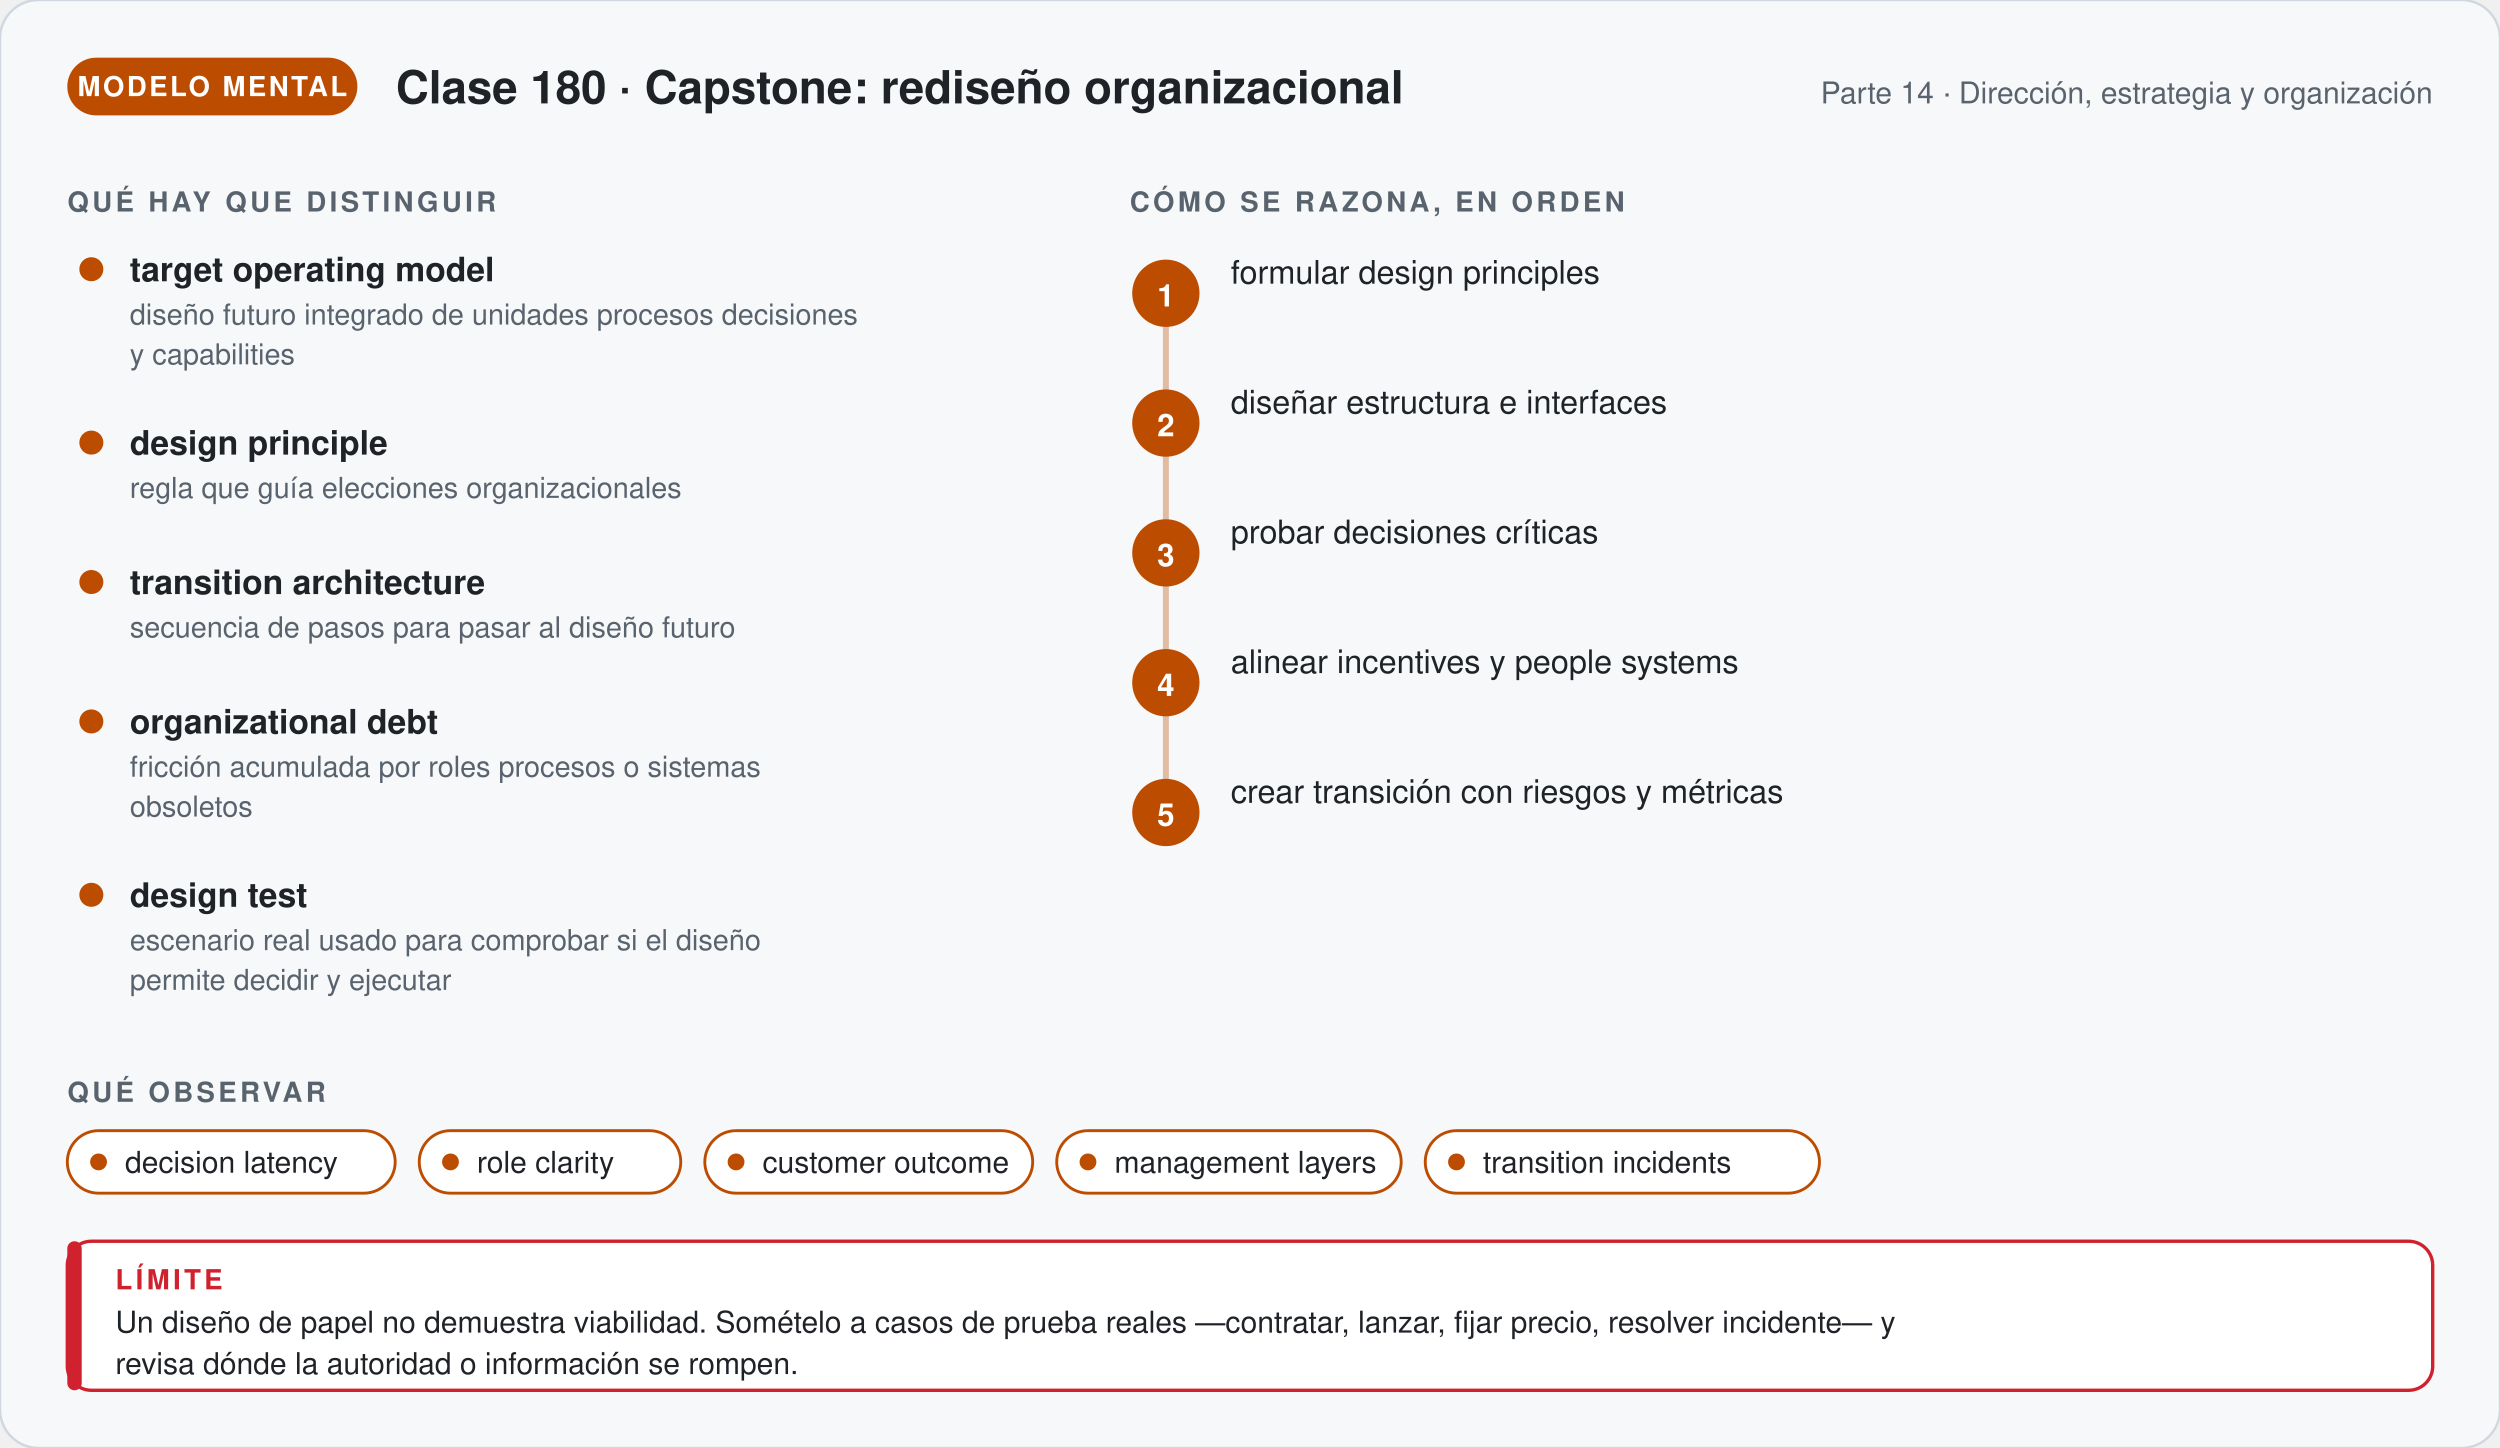
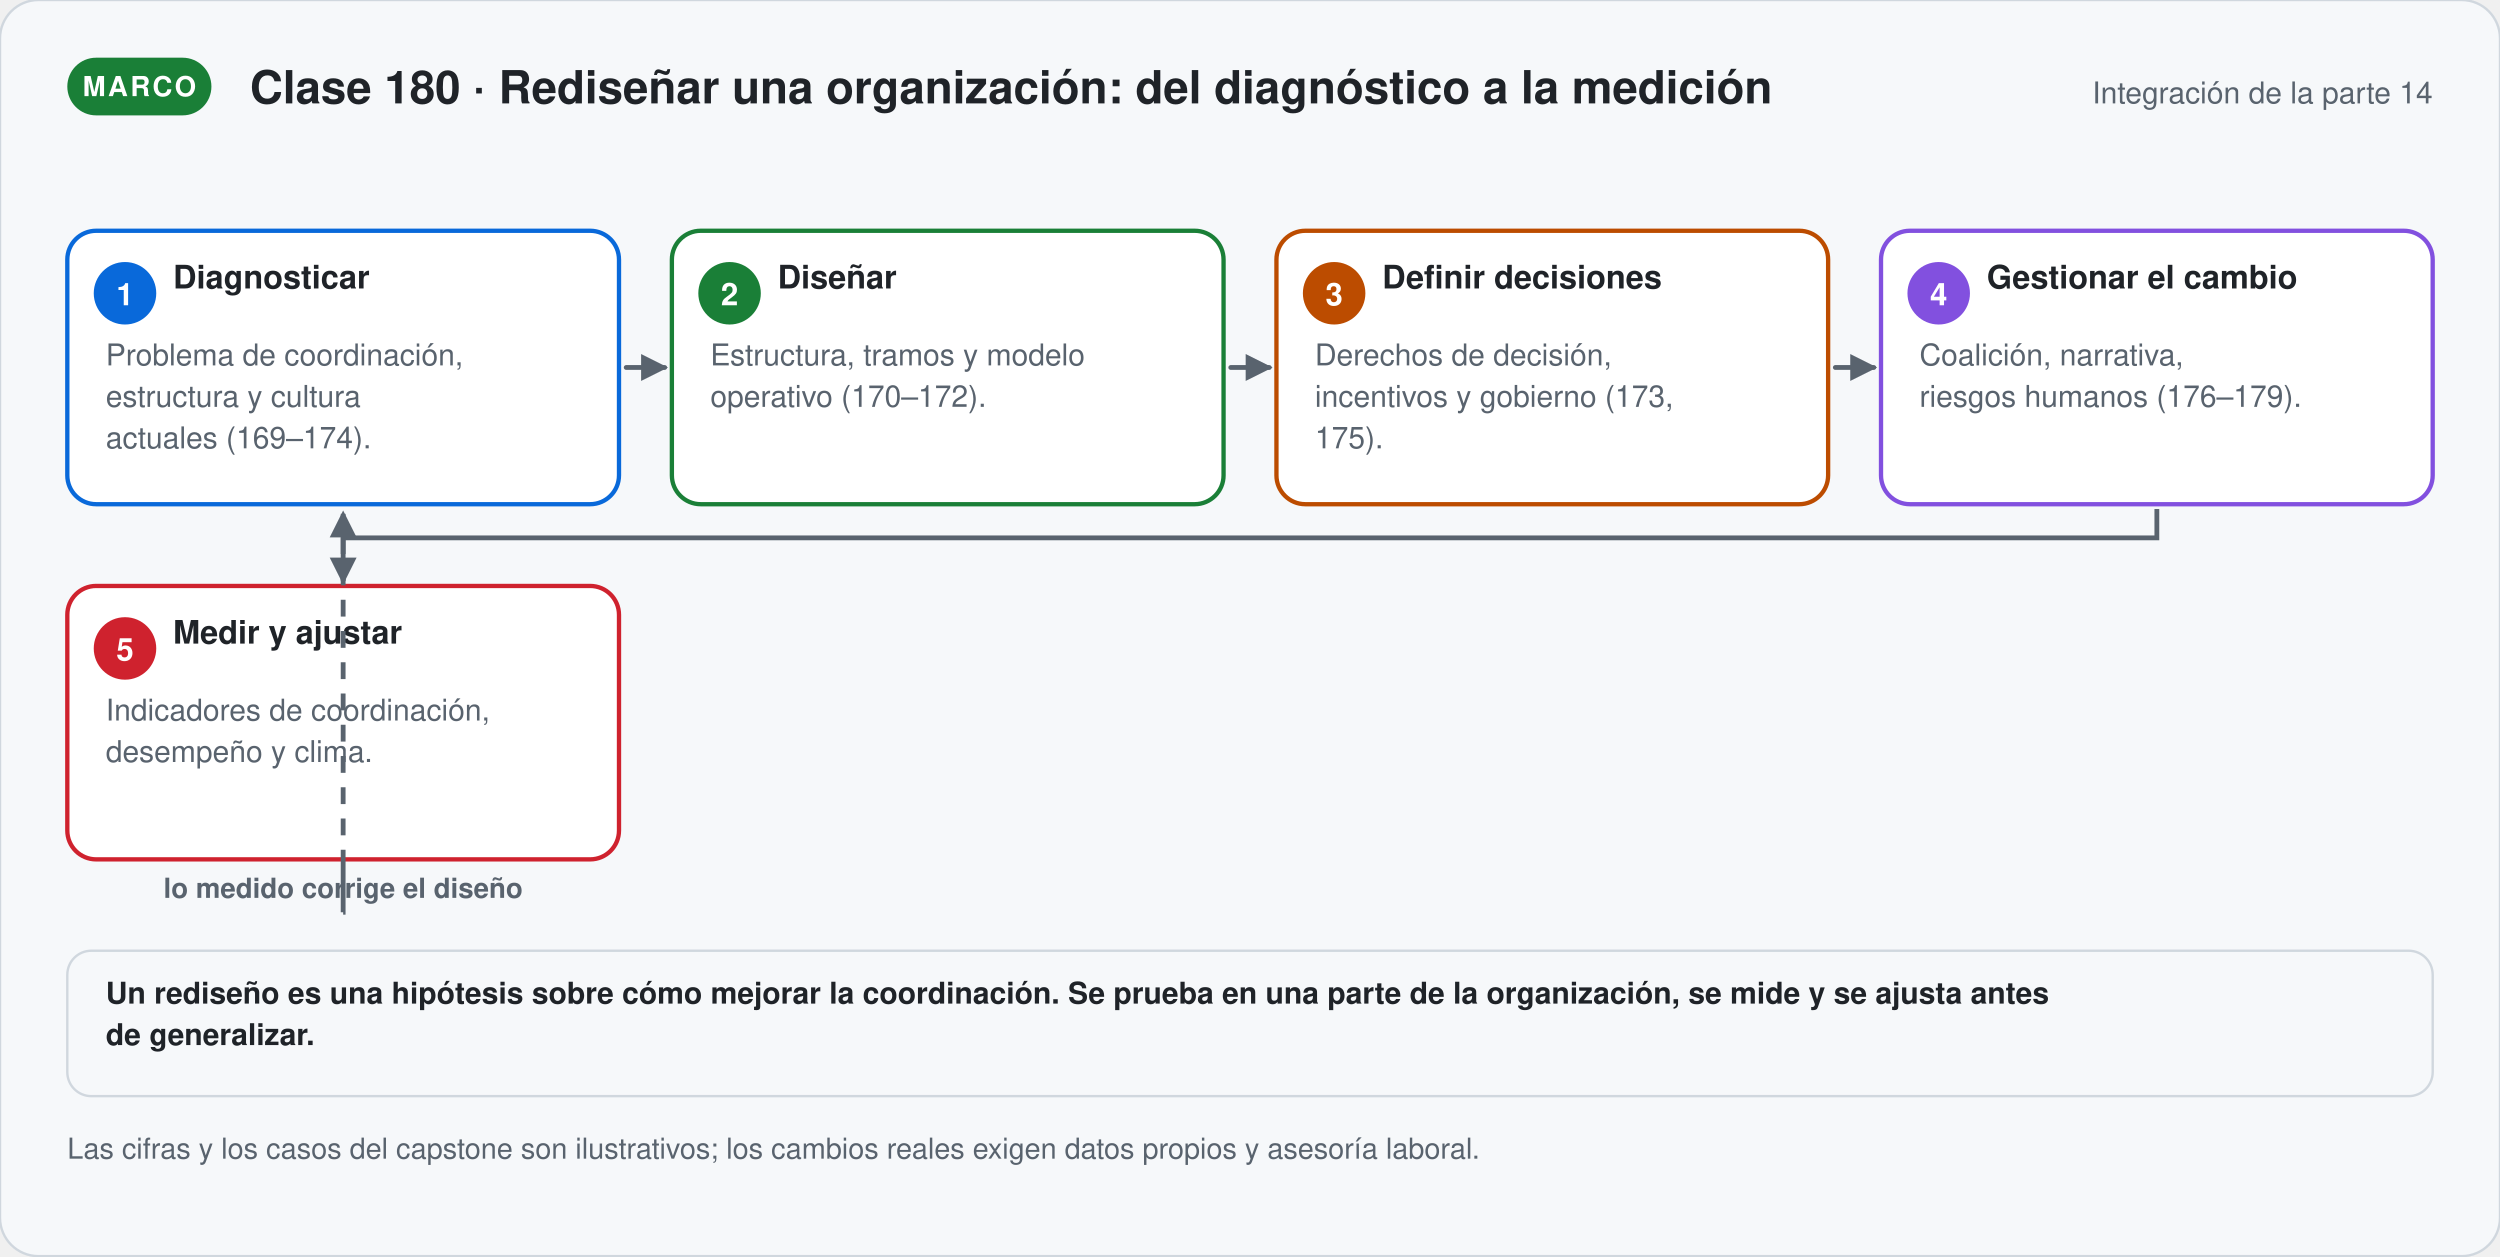
- <svg xmlns="http://www.w3.org/2000/svg" viewBox="0 0 1040 602.36" width="1040" role="img" aria-labelledby="t-g180 d-g180" font-family="'Segoe UI', 'Helvetica Neue', Helvetica, Arial, sans-serif">
+ <svg xmlns="http://www.w3.org/2000/svg" viewBox="0 0 1040 522.56" width="1040" role="img" aria-labelledby="t-s180 d-s180" font-family="'Segoe UI', 'Helvetica Neue', Helvetica, Arial, sans-serif">
  <defs>
-     <marker id="p-g180" viewBox="0 0 10 10" refX="8" refY="5" markerWidth="7" markerHeight="7" orient="auto">
+     <marker id="p-s180" viewBox="0 0 10 10" refX="8" refY="5" markerWidth="7" markerHeight="7" orient="auto">
      <path d="M1,1 L9,5 L1,9 Z" fill="#59636e" />
    </marker>
  </defs>
-   <rect width="1040" height="602.36" rx="16" fill="#f6f8fa" stroke="#d0d7de" />
-   <rect x="28" y="24" width="120.67" height="24" rx="12" fill="#bc4c00" />
-   <text x="88.335" y="40" font-size="11.5" font-weight="700" fill="#ffffff" text-anchor="middle" letter-spacing="1">MODELO MENTAL</text>
-   <text x="164.67" y="43" font-size="19" font-weight="700" fill="#1f2328" text-anchor="start">Clase 180 · Capstone: rediseño organizacional</text>
-   <text x="1012" y="43" font-size="12.5" font-weight="400" fill="#59636e" text-anchor="end">Parte 14 · Dirección, estrategia y organización</text>
-   <text x="28" y="88" font-size="11.5" font-weight="700" fill="#59636e" text-anchor="start" letter-spacing="1.4">QUÉ HAY QUE DISTINGUIR</text>
-   <circle cx="38" cy="112" r="5" fill="#bc4c00" />
-   <text x="54" y="117" font-size="14" font-weight="700" fill="#1f2328" text-anchor="start">target operating model</text>
-   <text x="54" y="135" font-size="12" font-weight="400" fill="#59636e" text-anchor="start">diseño futuro integrado de unidades procesos decisiones</text>
-   <text x="54" y="151.56" font-size="12" font-weight="400" fill="#59636e" text-anchor="start">y capabilities</text>
-   <circle cx="38" cy="184.12" r="5" fill="#bc4c00" />
-   <text x="54" y="189.12" font-size="14" font-weight="700" fill="#1f2328" text-anchor="start">design principle</text>
-   <text x="54" y="207.12" font-size="12" font-weight="400" fill="#59636e" text-anchor="start">regla que guía elecciones organizacionales</text>
-   <circle cx="38" cy="242.12" r="5" fill="#bc4c00" />
-   <text x="54" y="247.12" font-size="14" font-weight="700" fill="#1f2328" text-anchor="start">transition architecture</text>
-   <text x="54" y="265.12" font-size="12" font-weight="400" fill="#59636e" text-anchor="start">secuencia de pasos para pasar al diseño futuro</text>
-   <circle cx="38" cy="300.12" r="5" fill="#bc4c00" />
-   <text x="54" y="305.12" font-size="14" font-weight="700" fill="#1f2328" text-anchor="start">organizational debt</text>
-   <text x="54" y="323.12" font-size="12" font-weight="400" fill="#59636e" text-anchor="start">fricción acumulada por roles procesos o sistemas</text>
-   <text x="54" y="339.68" font-size="12" font-weight="400" fill="#59636e" text-anchor="start">obsoletos</text>
-   <circle cx="38" cy="372.24" r="5" fill="#bc4c00" />
-   <text x="54" y="377.24" font-size="14" font-weight="700" fill="#1f2328" text-anchor="start">design test</text>
-   <text x="54" y="395.24" font-size="12" font-weight="400" fill="#59636e" text-anchor="start">escenario real usado para comprobar si el diseño</text>
-   <text x="54" y="411.8" font-size="12" font-weight="400" fill="#59636e" text-anchor="start">permite decidir y ejecutar</text>
-   <text x="470" y="88" font-size="11.5" font-weight="700" fill="#59636e" text-anchor="start" letter-spacing="1.4">CÓMO SE RAZONA, EN ORDEN</text>
-   <path d="M485,122 V338" stroke="#bc4c00" stroke-width="2.5" stroke-opacity="0.35" />
-   <circle cx="485" cy="122" r="14" fill="#bc4c00" />
-   <text x="485" y="127.5" font-size="13" font-weight="700" fill="#ffffff" text-anchor="middle">1</text>
-   <text x="512" y="118" font-size="13.5" font-weight="500" fill="#1f2328" text-anchor="start">formular design principles</text>
-   <circle cx="485" cy="176" r="14" fill="#bc4c00" />
-   <text x="485" y="181.5" font-size="13" font-weight="700" fill="#ffffff" text-anchor="middle">2</text>
-   <text x="512" y="172" font-size="13.5" font-weight="500" fill="#1f2328" text-anchor="start">diseñar estructura e interfaces</text>
-   <circle cx="485" cy="230" r="14" fill="#bc4c00" />
-   <text x="485" y="235.5" font-size="13" font-weight="700" fill="#ffffff" text-anchor="middle">3</text>
-   <text x="512" y="226" font-size="13.5" font-weight="500" fill="#1f2328" text-anchor="start">probar decisiones críticas</text>
-   <circle cx="485" cy="284" r="14" fill="#bc4c00" />
-   <text x="485" y="289.5" font-size="13" font-weight="700" fill="#ffffff" text-anchor="middle">4</text>
-   <text x="512" y="280" font-size="13.5" font-weight="500" fill="#1f2328" text-anchor="start">alinear incentives y people systems</text>
-   <circle cx="485" cy="338" r="14" fill="#bc4c00" />
-   <text x="485" y="343.5" font-size="13" font-weight="700" fill="#ffffff" text-anchor="middle">5</text>
-   <text x="512" y="334" font-size="13.5" font-weight="500" fill="#1f2328" text-anchor="start">crear transición con riesgos y métricas</text>
-   <text x="28" y="458.36" font-size="11.5" font-weight="700" fill="#59636e" text-anchor="start" letter-spacing="1.4">QUÉ OBSERVAR</text>
-   <rect x="28" y="470.36" width="136.4" height="26" rx="13" fill="#ffffff" stroke="#bc4c00" stroke-width="1.2" />
-   <circle cx="41" cy="483.36" r="3.5" fill="#bc4c00" />
-   <text x="52" y="487.86" font-size="12.5" font-weight="400" fill="#1f2328" text-anchor="start">decision latency</text>
-   <rect x="174.4" y="470.36" width="108.8" height="26" rx="13" fill="#ffffff" stroke="#bc4c00" stroke-width="1.2" />
-   <circle cx="187.4" cy="483.36" r="3.5" fill="#bc4c00" />
-   <text x="198.4" y="487.86" font-size="12.5" font-weight="400" fill="#1f2328" text-anchor="start">role clarity</text>
-   <rect x="293.2" y="470.36" width="136.4" height="26" rx="13" fill="#ffffff" stroke="#bc4c00" stroke-width="1.2" />
-   <circle cx="306.2" cy="483.36" r="3.5" fill="#bc4c00" />
-   <text x="317.2" y="487.86" font-size="12.5" font-weight="400" fill="#1f2328" text-anchor="start">customer outcome</text>
-   <rect x="439.6" y="470.36" width="143.3" height="26" rx="13" fill="#ffffff" stroke="#bc4c00" stroke-width="1.2" />
-   <circle cx="452.6" cy="483.36" r="3.5" fill="#bc4c00" />
-   <text x="463.6" y="487.86" font-size="12.5" font-weight="400" fill="#1f2328" text-anchor="start">management layers</text>
-   <rect x="592.9" y="470.36" width="164" height="26" rx="13" fill="#ffffff" stroke="#bc4c00" stroke-width="1.2" />
-   <circle cx="605.9" cy="483.36" r="3.5" fill="#bc4c00" />
-   <text x="616.9" y="487.86" font-size="12.5" font-weight="400" fill="#1f2328" text-anchor="start">transition incidents</text>
-   <rect x="28" y="516.36" width="984" height="62" rx="10" fill="#ffffff" stroke="#cf222e" stroke-width="1.4" />
-   <rect x="28" y="516.36" width="6" height="62" rx="3" fill="#cf222e" />
-   <text x="48" y="536.36" font-size="11.5" font-weight="700" fill="#cf222e" text-anchor="start" letter-spacing="1.4">LÍMITE</text>
-   <text x="48" y="554.36" font-size="12.5" font-weight="400" fill="#1f2328" text-anchor="start">Un diseño de papel no demuestra viabilidad. Somételo a casos de prueba reales —contratar, lanzar, fijar precio, resolver incidente— y</text>
-   <text x="48" y="571.61" font-size="12.5" font-weight="400" fill="#1f2328" text-anchor="start">revisa dónde la autoridad o información se rompen.</text>
+   <rect width="1040" height="522.56" rx="16" fill="#f6f8fa" stroke="#d0d7de" />
+   <rect x="28" y="24" width="59.95" height="24" rx="12" fill="#1a7f37" />
+   <text x="57.975" y="40" font-size="11.5" font-weight="700" fill="#ffffff" text-anchor="middle" letter-spacing="1">MARCO</text>
+   <text x="103.95" y="43" font-size="19" font-weight="700" fill="#1f2328" text-anchor="start">Clase 180 · Rediseñar una organización: del diagnóstico a la medición</text>
+   <text x="1012" y="43" font-size="12.5" font-weight="400" fill="#59636e" text-anchor="end">Integración de la parte 14</text>
+   <rect x="28" y="96" width="229.5" height="113.75" rx="12" fill="#ffffff" stroke="#0969da" stroke-width="1.8" />
+   <circle cx="52.0" cy="122.0" r="13" fill="#0969da" />
+   <text x="52" y="127" font-size="13" font-weight="700" fill="#ffffff" text-anchor="middle">1</text>
+   <text x="72" y="120" font-size="13.5" font-weight="700" fill="#1f2328" text-anchor="start">Diagnosticar</text>
+   <text x="44" y="152" font-size="12.5" font-weight="400" fill="#59636e" text-anchor="start">Problema de coordinación,</text>
+   <text x="44" y="169.25" font-size="12.5" font-weight="400" fill="#59636e" text-anchor="start">estructura y cultura</text>
+   <text x="44" y="186.5" font-size="12.5" font-weight="400" fill="#59636e" text-anchor="start">actuales (169–174).</text>
+   <path d="M260.5,152.875 L276.5,152.875" stroke="#59636e" stroke-width="2" fill="none" stroke-linecap="round" marker-end="url(#p-s180)" />
+   <rect x="279.5" y="96" width="229.5" height="113.75" rx="12" fill="#ffffff" stroke="#1a7f37" stroke-width="1.8" />
+   <circle cx="303.5" cy="122.0" r="13" fill="#1a7f37" />
+   <text x="303.5" y="127" font-size="13" font-weight="700" fill="#ffffff" text-anchor="middle">2</text>
+   <text x="323.5" y="120" font-size="13.5" font-weight="700" fill="#1f2328" text-anchor="start">Diseñar</text>
+   <text x="295.5" y="152" font-size="12.5" font-weight="400" fill="#59636e" text-anchor="start">Estructura, tramos y modelo</text>
+   <text x="295.5" y="169.25" font-size="12.5" font-weight="400" fill="#59636e" text-anchor="start">operativo (170–172).</text>
+   <path d="M512,152.875 L528,152.875" stroke="#59636e" stroke-width="2" fill="none" stroke-linecap="round" marker-end="url(#p-s180)" />
+   <rect x="531" y="96" width="229.5" height="113.75" rx="12" fill="#ffffff" stroke="#bc4c00" stroke-width="1.8" />
+   <circle cx="555.0" cy="122.0" r="13" fill="#bc4c00" />
+   <text x="555" y="127" font-size="13" font-weight="700" fill="#ffffff" text-anchor="middle">3</text>
+   <text x="575" y="120" font-size="13.5" font-weight="700" fill="#1f2328" text-anchor="start">Definir decisiones</text>
+   <text x="547" y="152" font-size="12.5" font-weight="400" fill="#59636e" text-anchor="start">Derechos de decisión,</text>
+   <text x="547" y="169.25" font-size="12.5" font-weight="400" fill="#59636e" text-anchor="start">incentivos y gobierno (173,</text>
+   <text x="547" y="186.5" font-size="12.5" font-weight="400" fill="#59636e" text-anchor="start">175).</text>
+   <path d="M763.5,152.875 L779.5,152.875" stroke="#59636e" stroke-width="2" fill="none" stroke-linecap="round" marker-end="url(#p-s180)" />
+   <rect x="782.5" y="96" width="229.5" height="113.75" rx="12" fill="#ffffff" stroke="#8250df" stroke-width="1.8" />
+   <circle cx="806.5" cy="122.0" r="13" fill="#8250df" />
+   <text x="806.5" y="127" font-size="13" font-weight="700" fill="#ffffff" text-anchor="middle">4</text>
+   <text x="826.5" y="120" font-size="13.5" font-weight="700" fill="#1f2328" text-anchor="start">Gestionar el cambio</text>
+   <text x="798.5" y="152" font-size="12.5" font-weight="400" fill="#59636e" text-anchor="start">Coalición, narrativa,</text>
+   <text x="798.5" y="169.25" font-size="12.5" font-weight="400" fill="#59636e" text-anchor="start">riesgos humanos (176–179).</text>
+   <path d="M897.25,211.75 V223.75 H142.75 V241.75" stroke="#59636e" stroke-width="2" fill="none" marker-end="url(#p-s180)" />
+   <rect x="28" y="243.75" width="229.5" height="113.75" rx="12" fill="#ffffff" stroke="#cf222e" stroke-width="1.8" />
+   <circle cx="52.0" cy="269.75" r="13" fill="#cf222e" />
+   <text x="52" y="274.75" font-size="13" font-weight="700" fill="#ffffff" text-anchor="middle">5</text>
+   <text x="72" y="267.75" font-size="13.5" font-weight="700" fill="#1f2328" text-anchor="start">Medir y ajustar</text>
+   <text x="44" y="299.75" font-size="12.5" font-weight="400" fill="#59636e" text-anchor="start">Indicadores de coordinación,</text>
+   <text x="44" y="317" font-size="12.5" font-weight="400" fill="#59636e" text-anchor="start">desempeño y clima.</text>
+   <path d="M142.75,359.5 V379.5 H142.75 V213.75" stroke="#59636e" stroke-width="2" fill="none" stroke-dasharray="7 6" marker-end="url(#p-s180)" />
+   <text x="142.75" y="373.5" font-size="11.5" font-weight="600" fill="#59636e" text-anchor="middle">lo medido corrige el diseño</text>
+   <rect x="28" y="395.5" width="984" height="60.5" rx="10" fill="#f6f8fa" stroke="#d0d7de" stroke-width="1" />
+   <text x="44" y="417.5" font-size="12.5" font-weight="600" fill="#1f2328" text-anchor="start">Un rediseño es una hipótesis sobre cómo mejorar la coordinación. Se prueba en una parte de la organización, se mide y se ajusta antes</text>
+   <text x="44" y="434.75" font-size="12.5" font-weight="600" fill="#1f2328" text-anchor="start">de generalizar.</text>
+   <text x="28" y="482" font-size="12" font-weight="400" fill="#59636e" text-anchor="start">Las cifras y los casos del capstone son ilustrativos; los cambios reales exigen datos propios y asesoría laboral.</text>
</svg>
